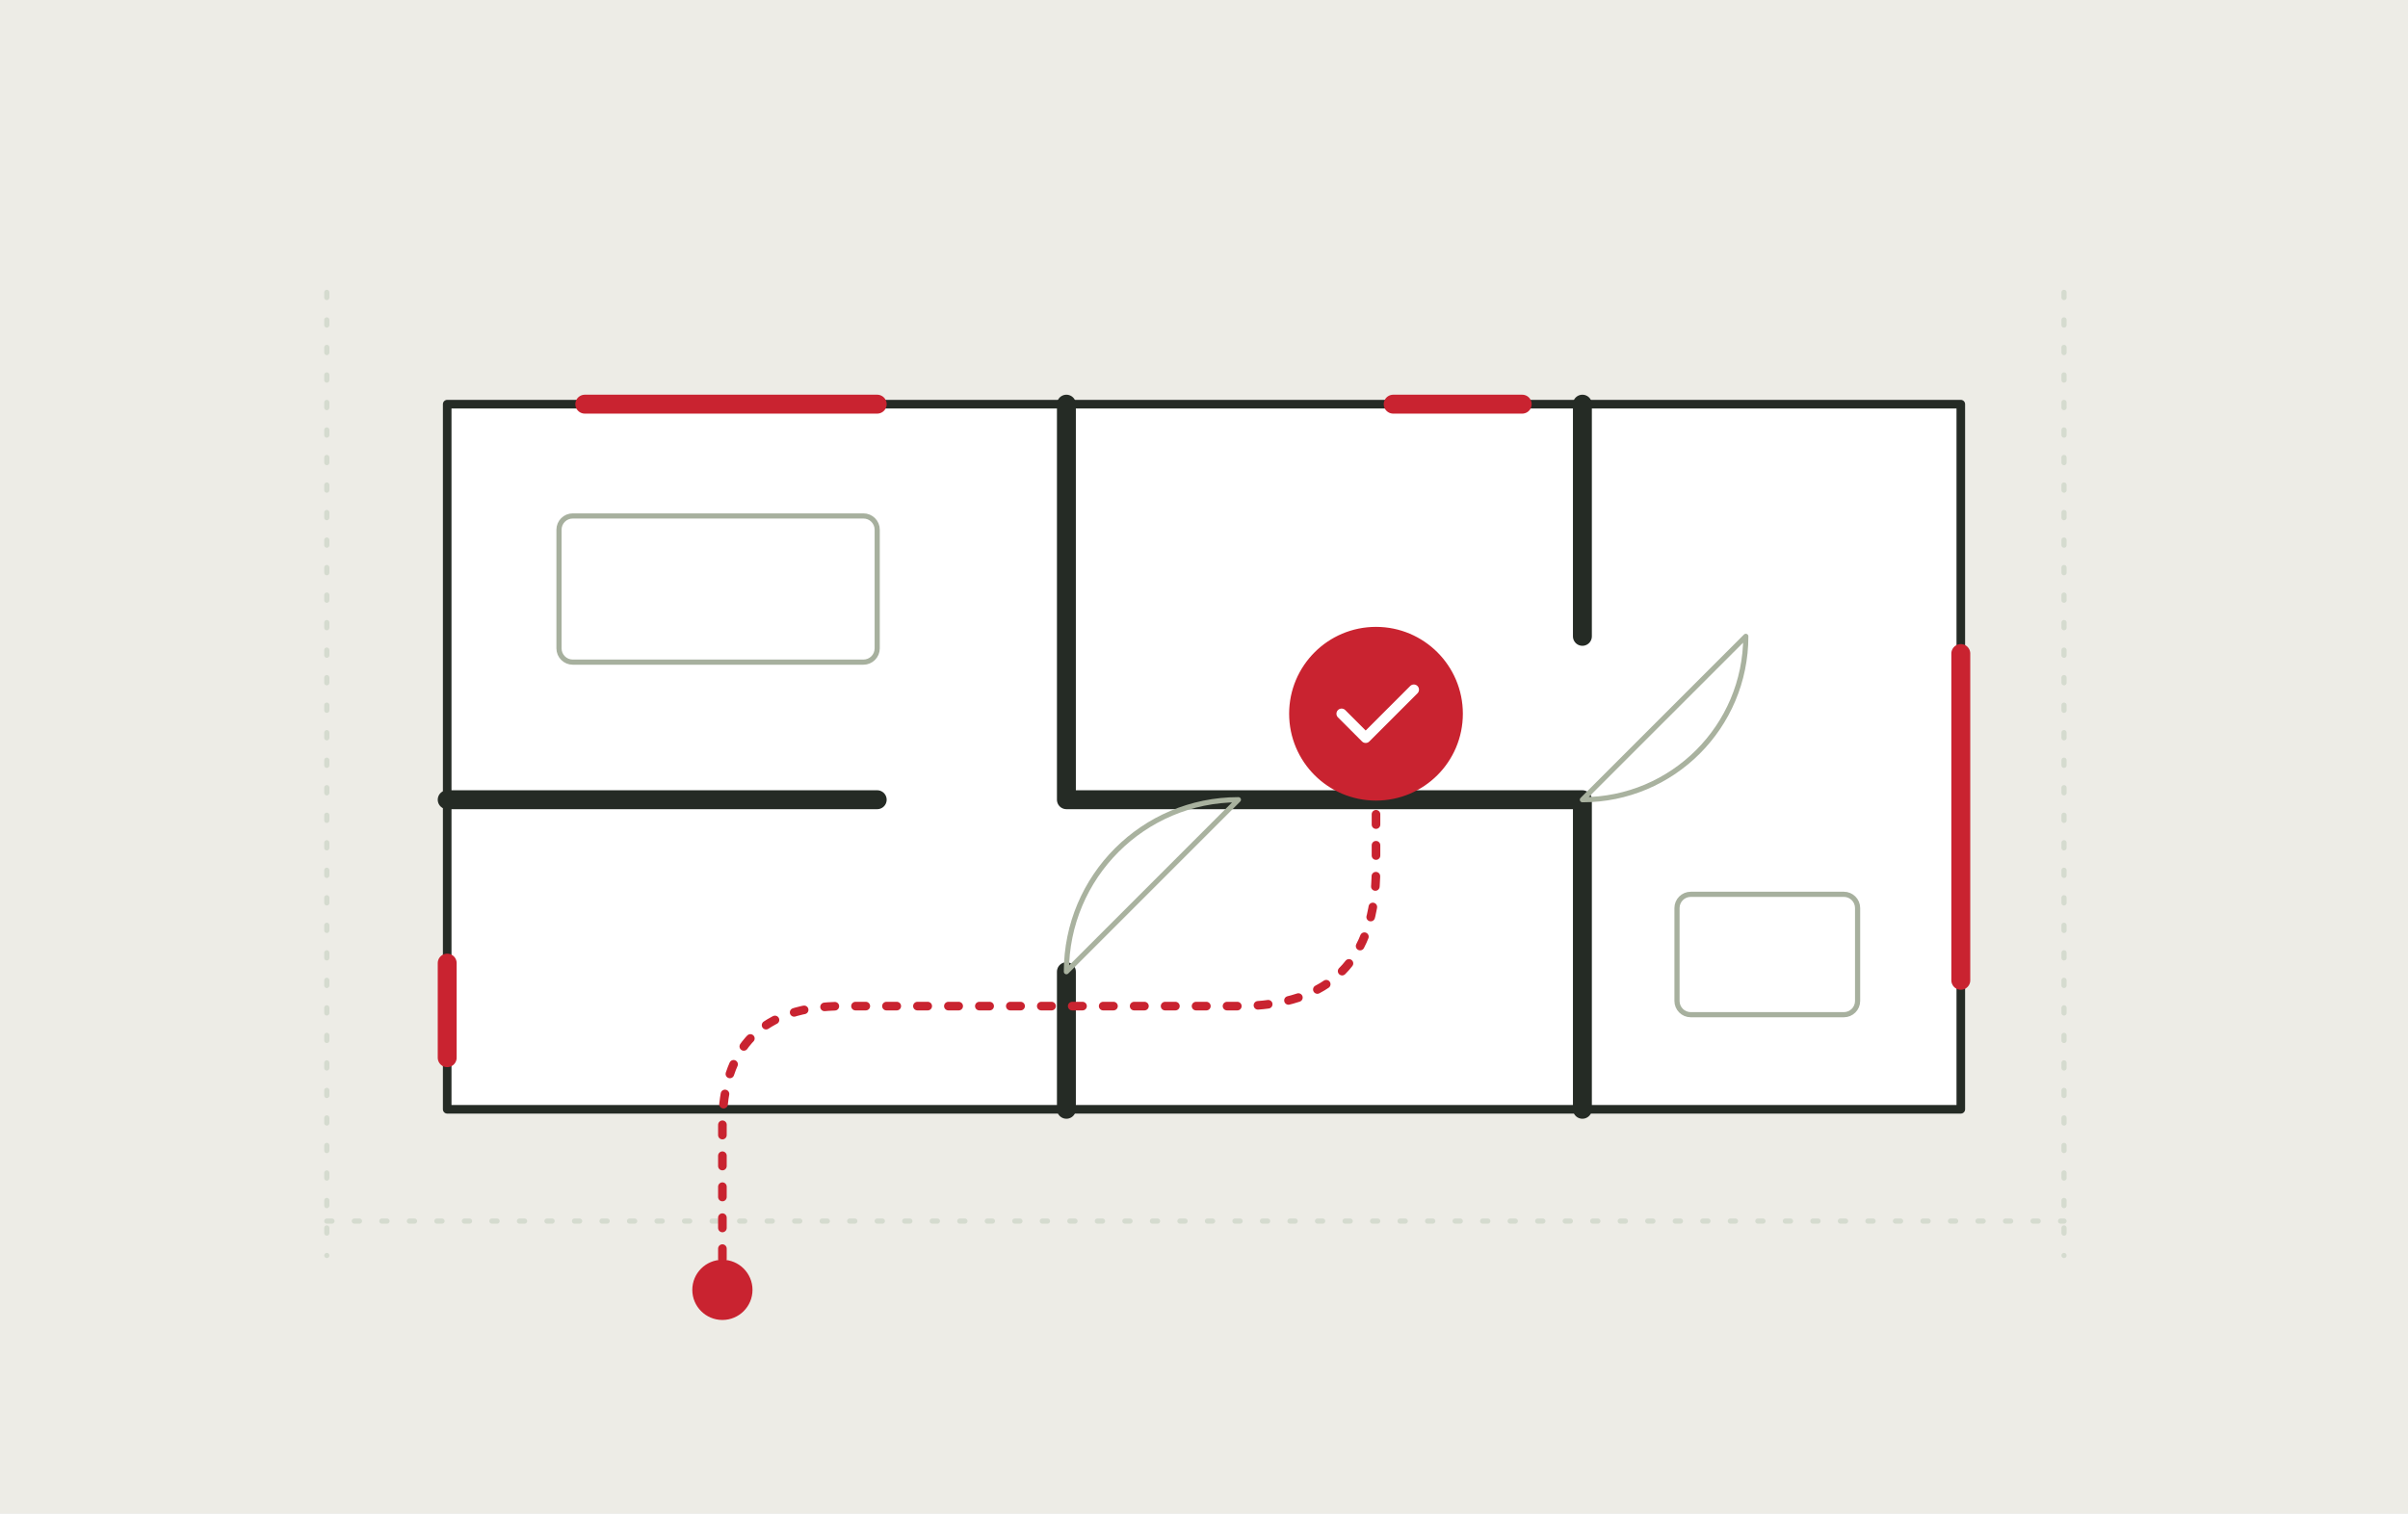
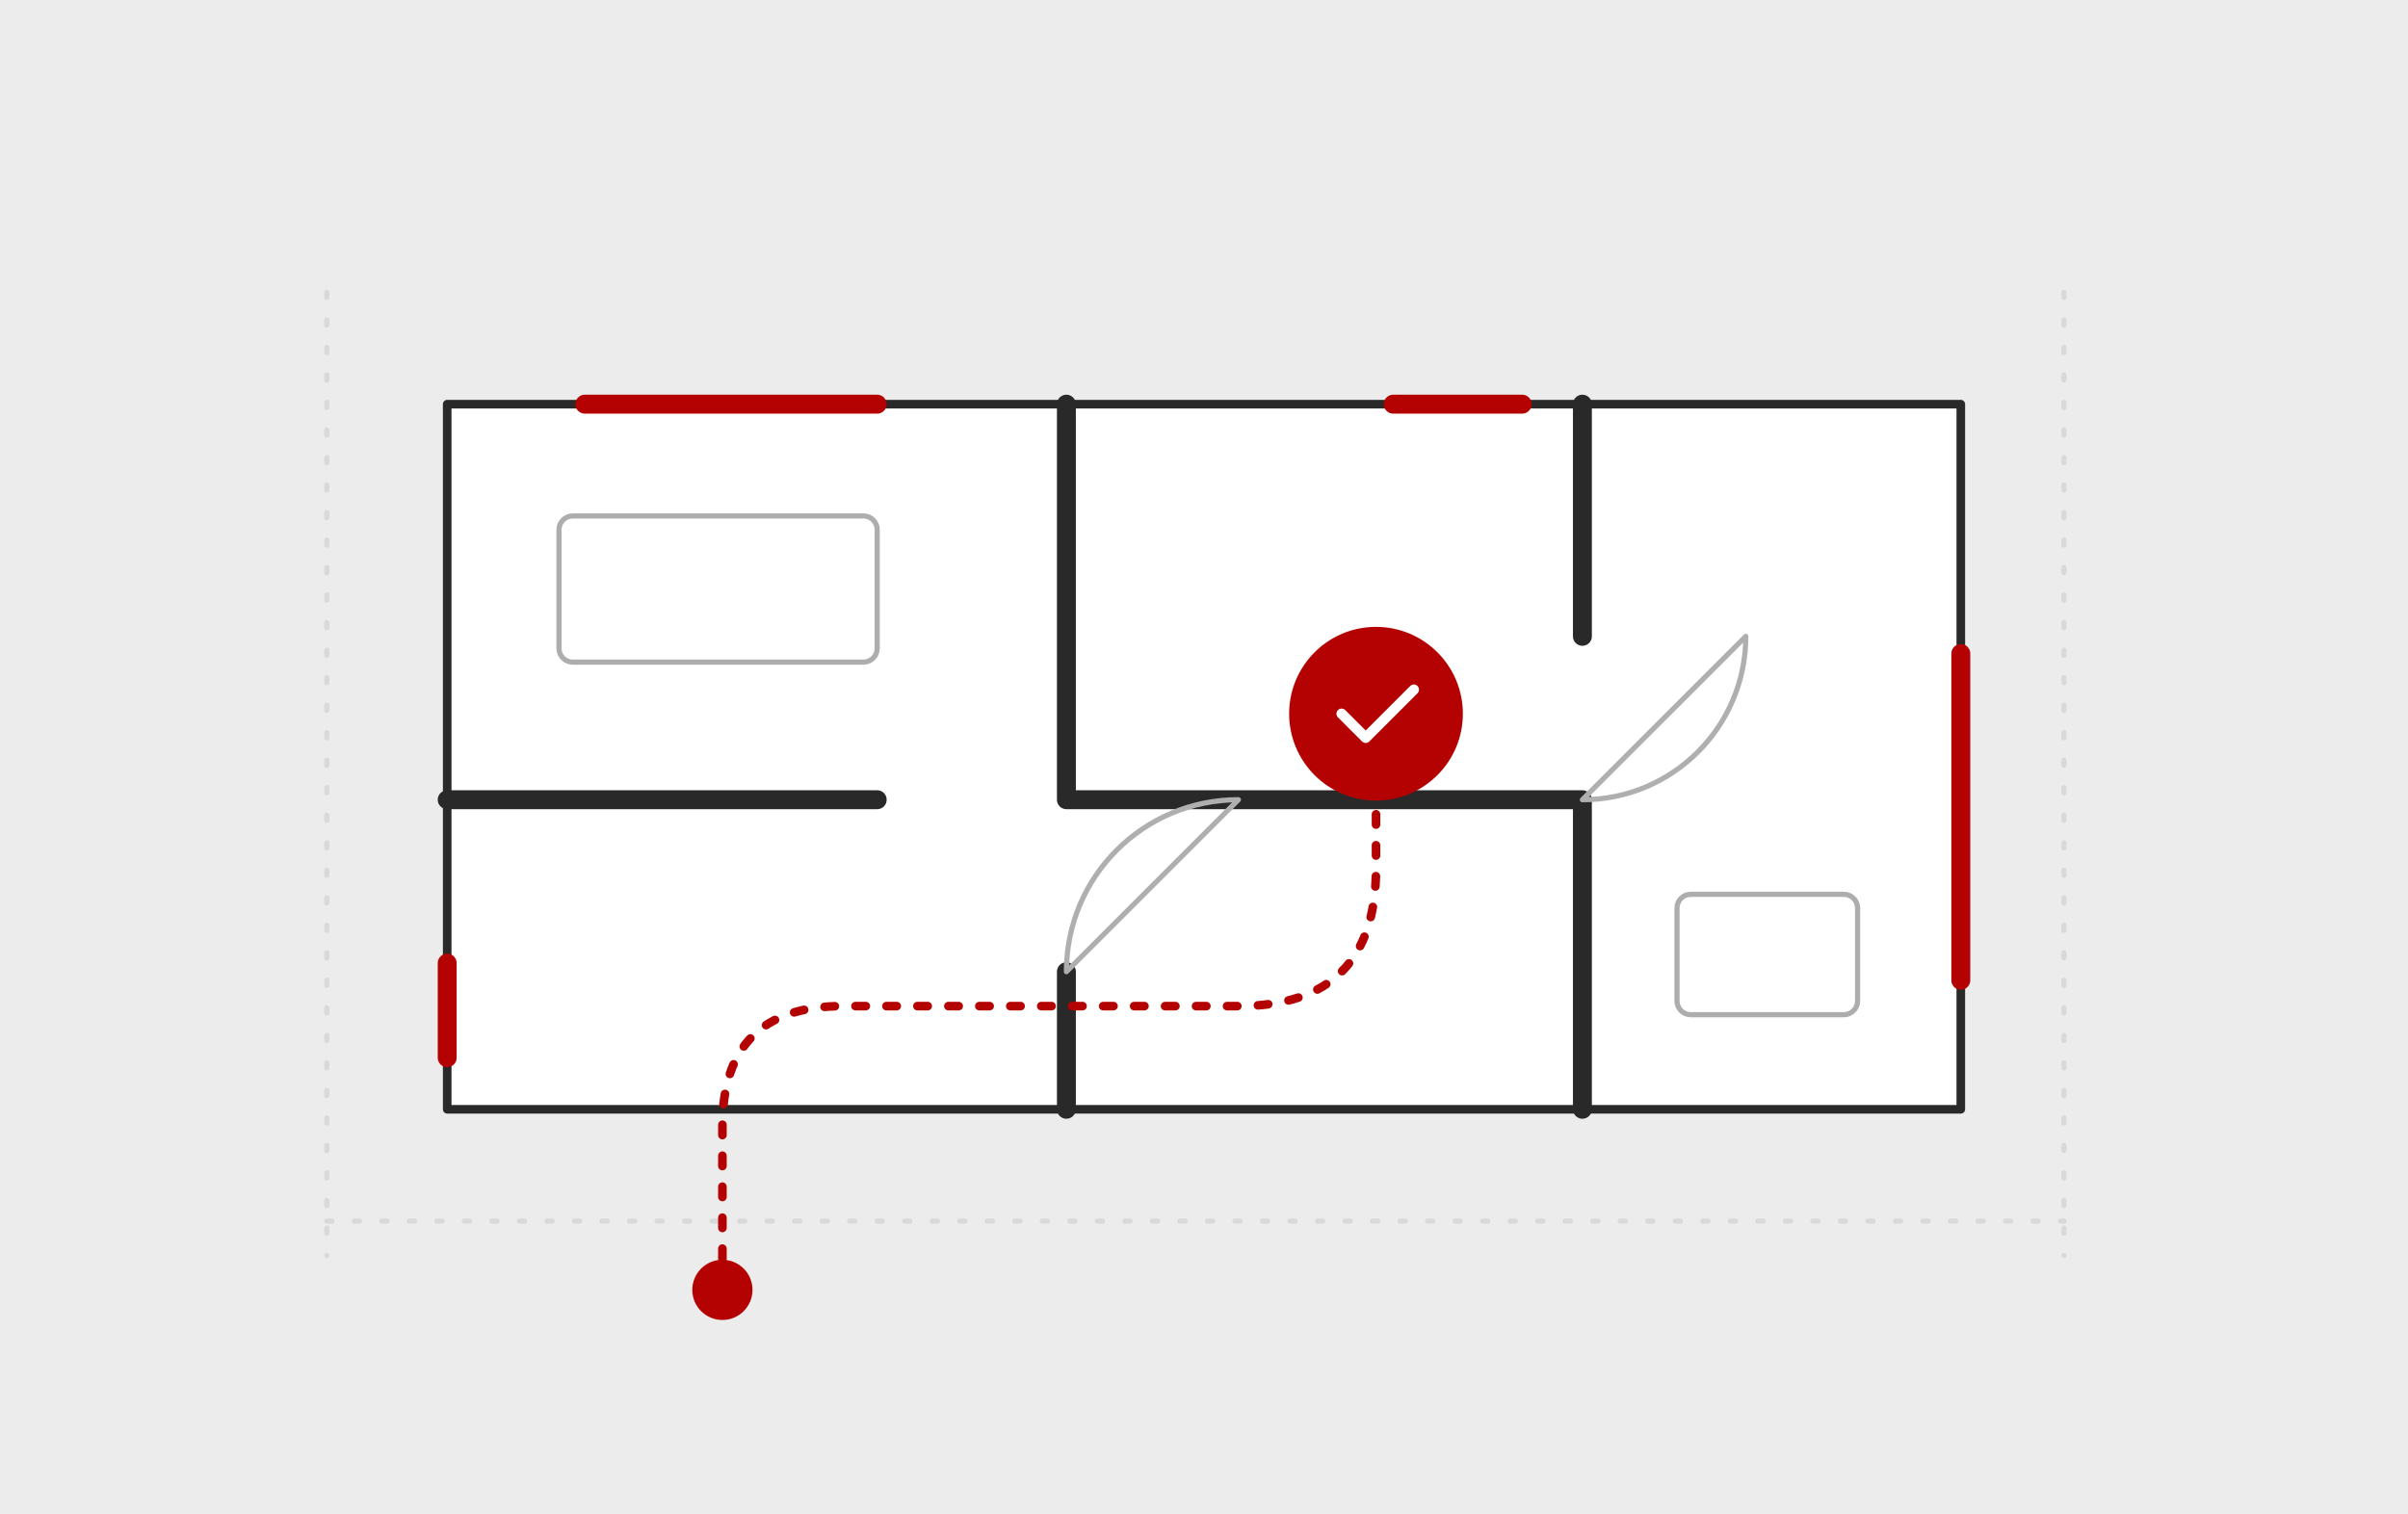
<svg xmlns="http://www.w3.org/2000/svg" width="1400" height="880" viewBox="0 0 1400 880">
-   <rect width="1400" height="880" fill="#edece6" />
-   <g fill="none" stroke="#252b25" stroke-width="5" stroke-linejoin="round" stroke-linecap="round">
-     <path d="M190 710h1010M190 170v560m1010-560v560" stroke="#d5dbcf" stroke-width="3" stroke-dasharray="3 13" />
-     <path d="M260 235h880v410H260Z" fill="#fff" stroke="#252b25" />
+   <rect width="1400" height="880" fill="#ececec" />
+   <g fill="none" stroke="#292929" stroke-width="5" stroke-linejoin="round" stroke-linecap="round">
+     <path d="M190 710h1010M190 170v560m1010-560v560" stroke="#d9d9d9" stroke-width="3" stroke-dasharray="3 13" />
+     <path d="M260 235h880v410H260Z" fill="#fff" stroke="#292929" />
    <path d="M620 235v230m0 100v80M260 465h250m110 0h300m0-230v135m0 95v180" stroke-width="11" />
-     <path d="M620 565a100 100 0 0 1 100-100m-100 100 100-100M920 465a95 95 0 0 0 95-95m-95 95 95-95" stroke="#a9b29f" stroke-width="3" />
-     <path d="M340 235h170m300 0h75m-625 325v55m880-235v190" stroke="#c92330" stroke-width="11" />
-     <rect x="325" y="300" width="185" height="85" rx="8" stroke="#a7b09e" stroke-width="3" />
-     <rect x="975" y="520" width="105" height="70" rx="8" stroke="#a7b09e" stroke-width="3" />
-     <path d="M420 750v-95q0-70 70-70h230q80 0 80-80v-80" stroke="#c92330" stroke-width="5" stroke-dasharray="6 12" />
-     <circle cx="420" cy="750" r="15" fill="#c92330" stroke="#c92330" />
-     <circle cx="800" cy="415" r="48" fill="#c92330" stroke="#c92330" />
+     <path d="M620 565a100 100 0 0 1 100-100m-100 100 100-100M920 465a95 95 0 0 0 95-95m-95 95 95-95" stroke="#afafaf" stroke-width="3" />
+     <path d="M340 235h170m300 0h75m-625 325v55m880-235v190" stroke="#b40101" stroke-width="11" />
+     <rect x="325" y="300" width="185" height="85" rx="8" stroke="#adadad" stroke-width="3" />
+     <rect x="975" y="520" width="105" height="70" rx="8" stroke="#adadad" stroke-width="3" />
+     <path d="M420 750v-95q0-70 70-70h230q80 0 80-80v-80" stroke="#b40101" stroke-width="5" stroke-dasharray="6 12" />
+     <circle cx="420" cy="750" r="15" fill="#b40101" stroke="#b40101" />
+     <circle cx="800" cy="415" r="48" fill="#b40101" stroke="#b40101" />
    <path d="m780 415 14 14 28-28" stroke="#fff" stroke-width="6" />
  </g>
</svg>
